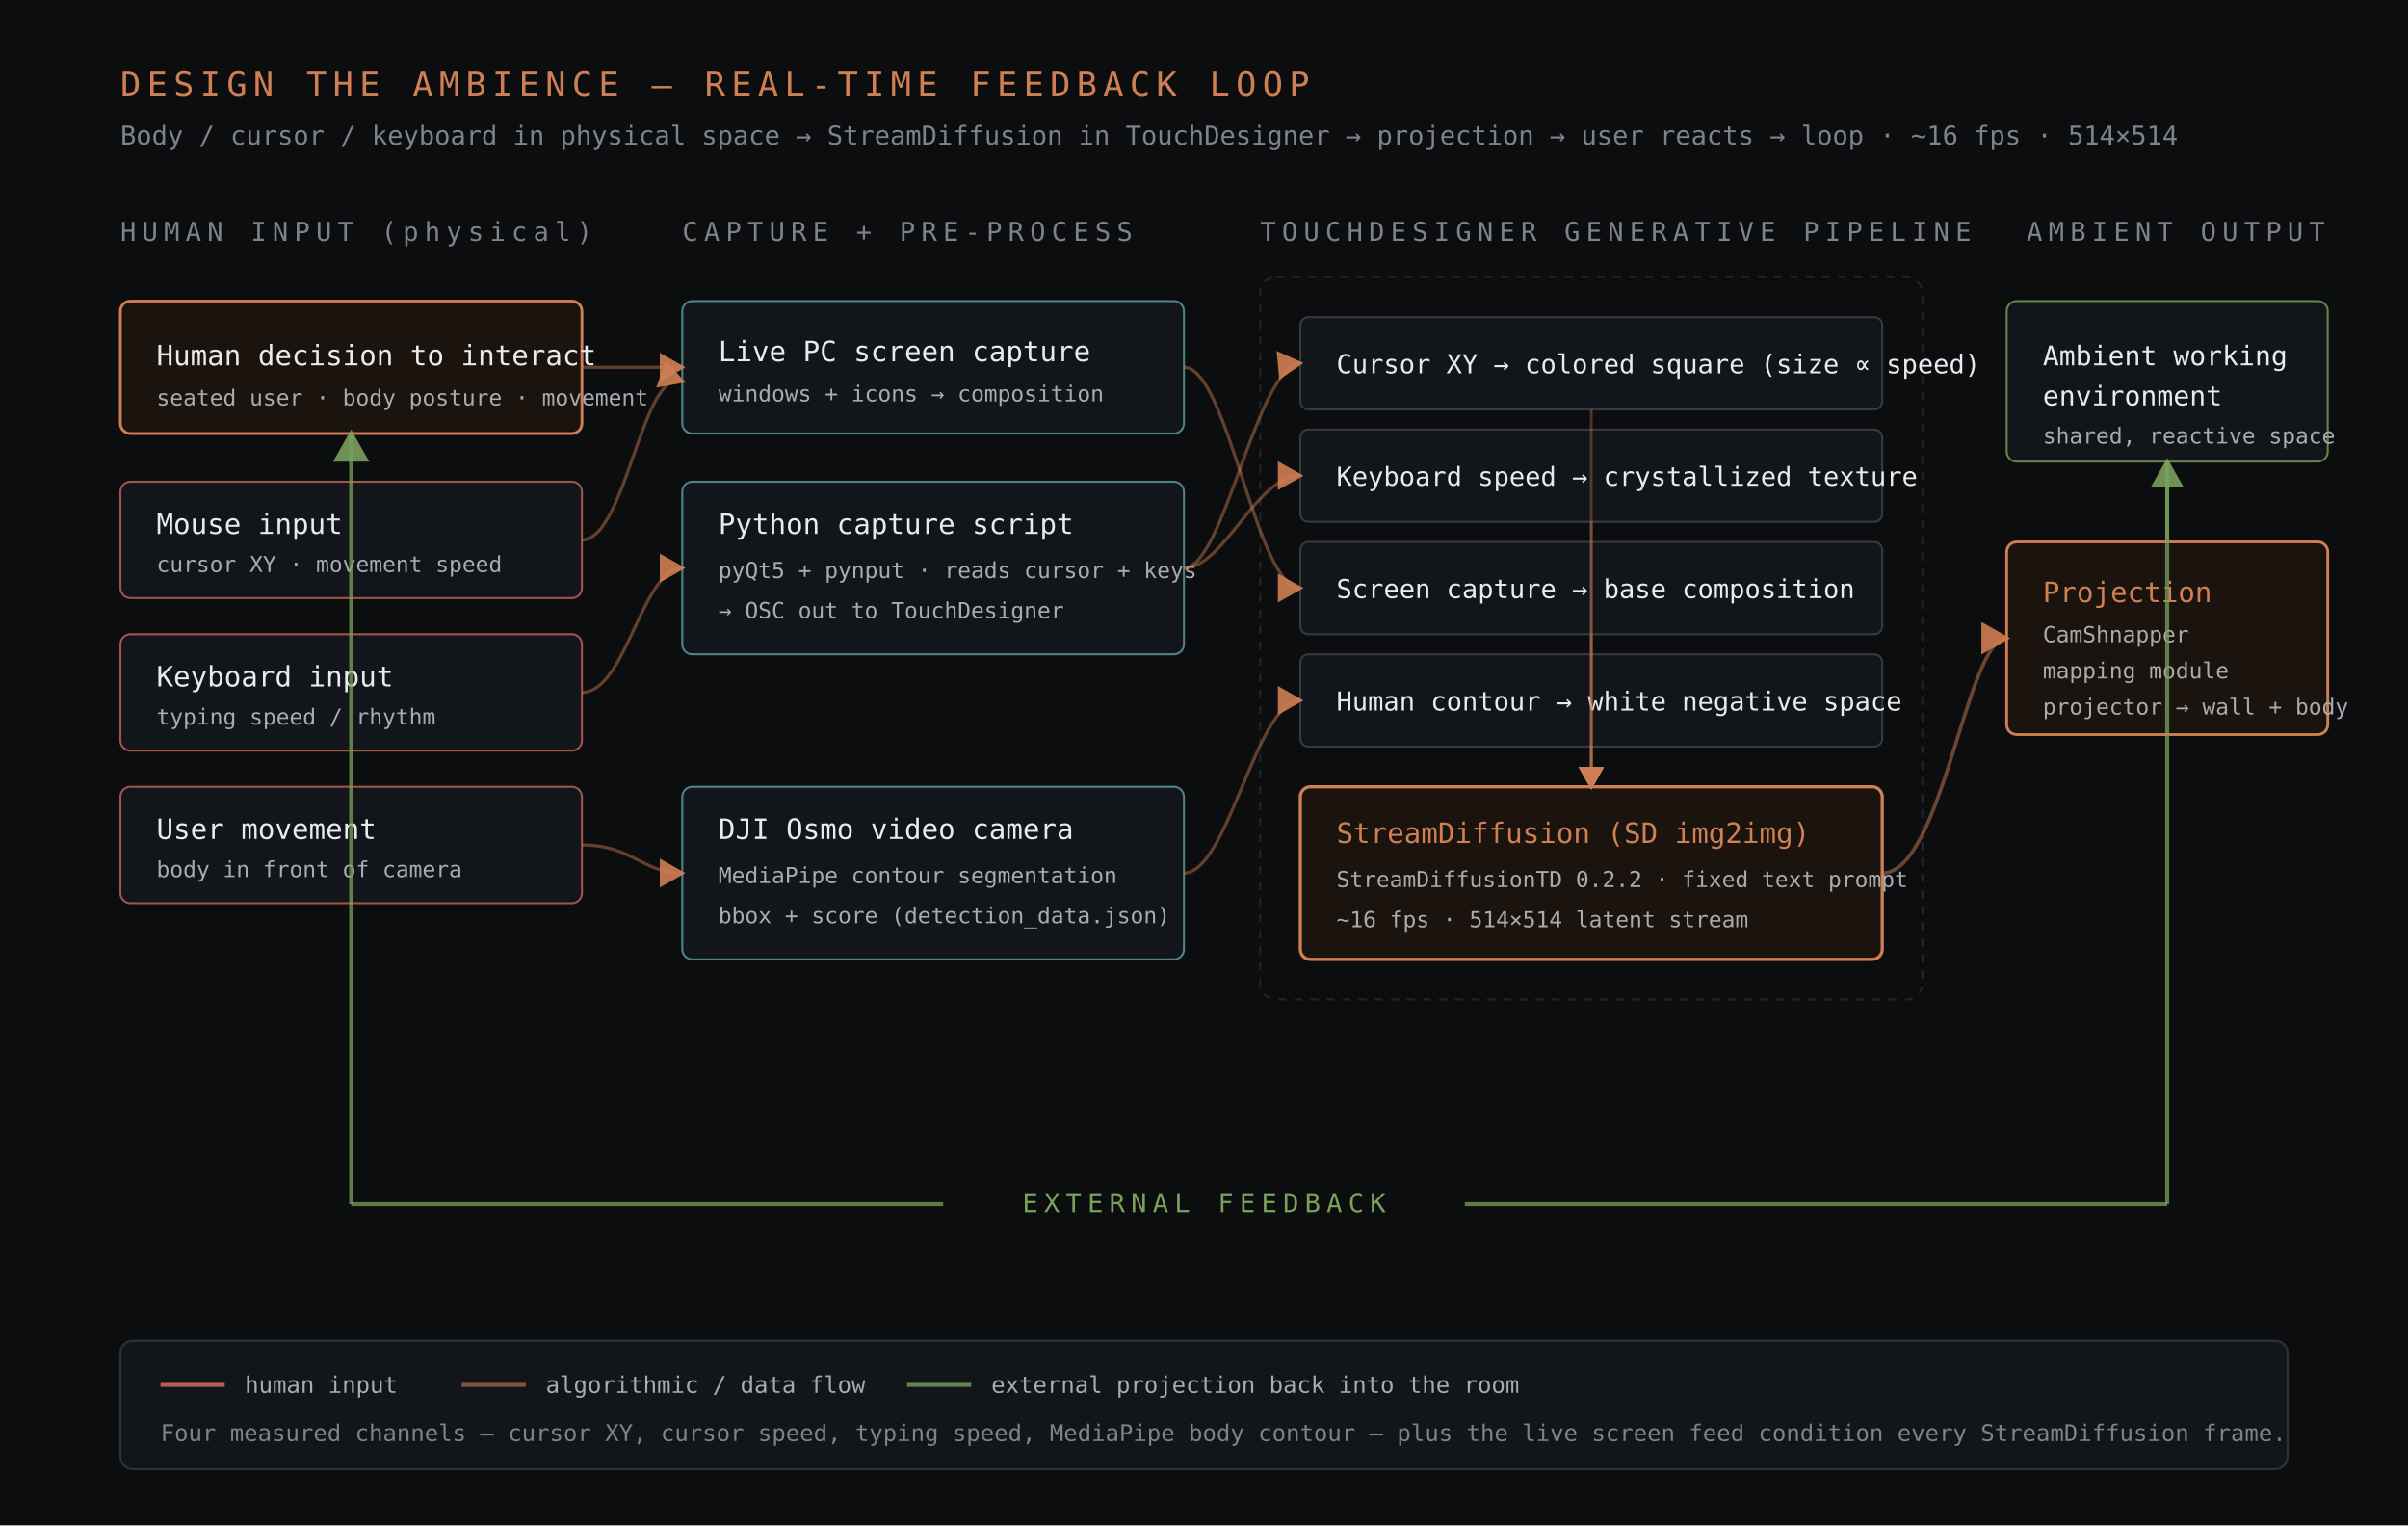
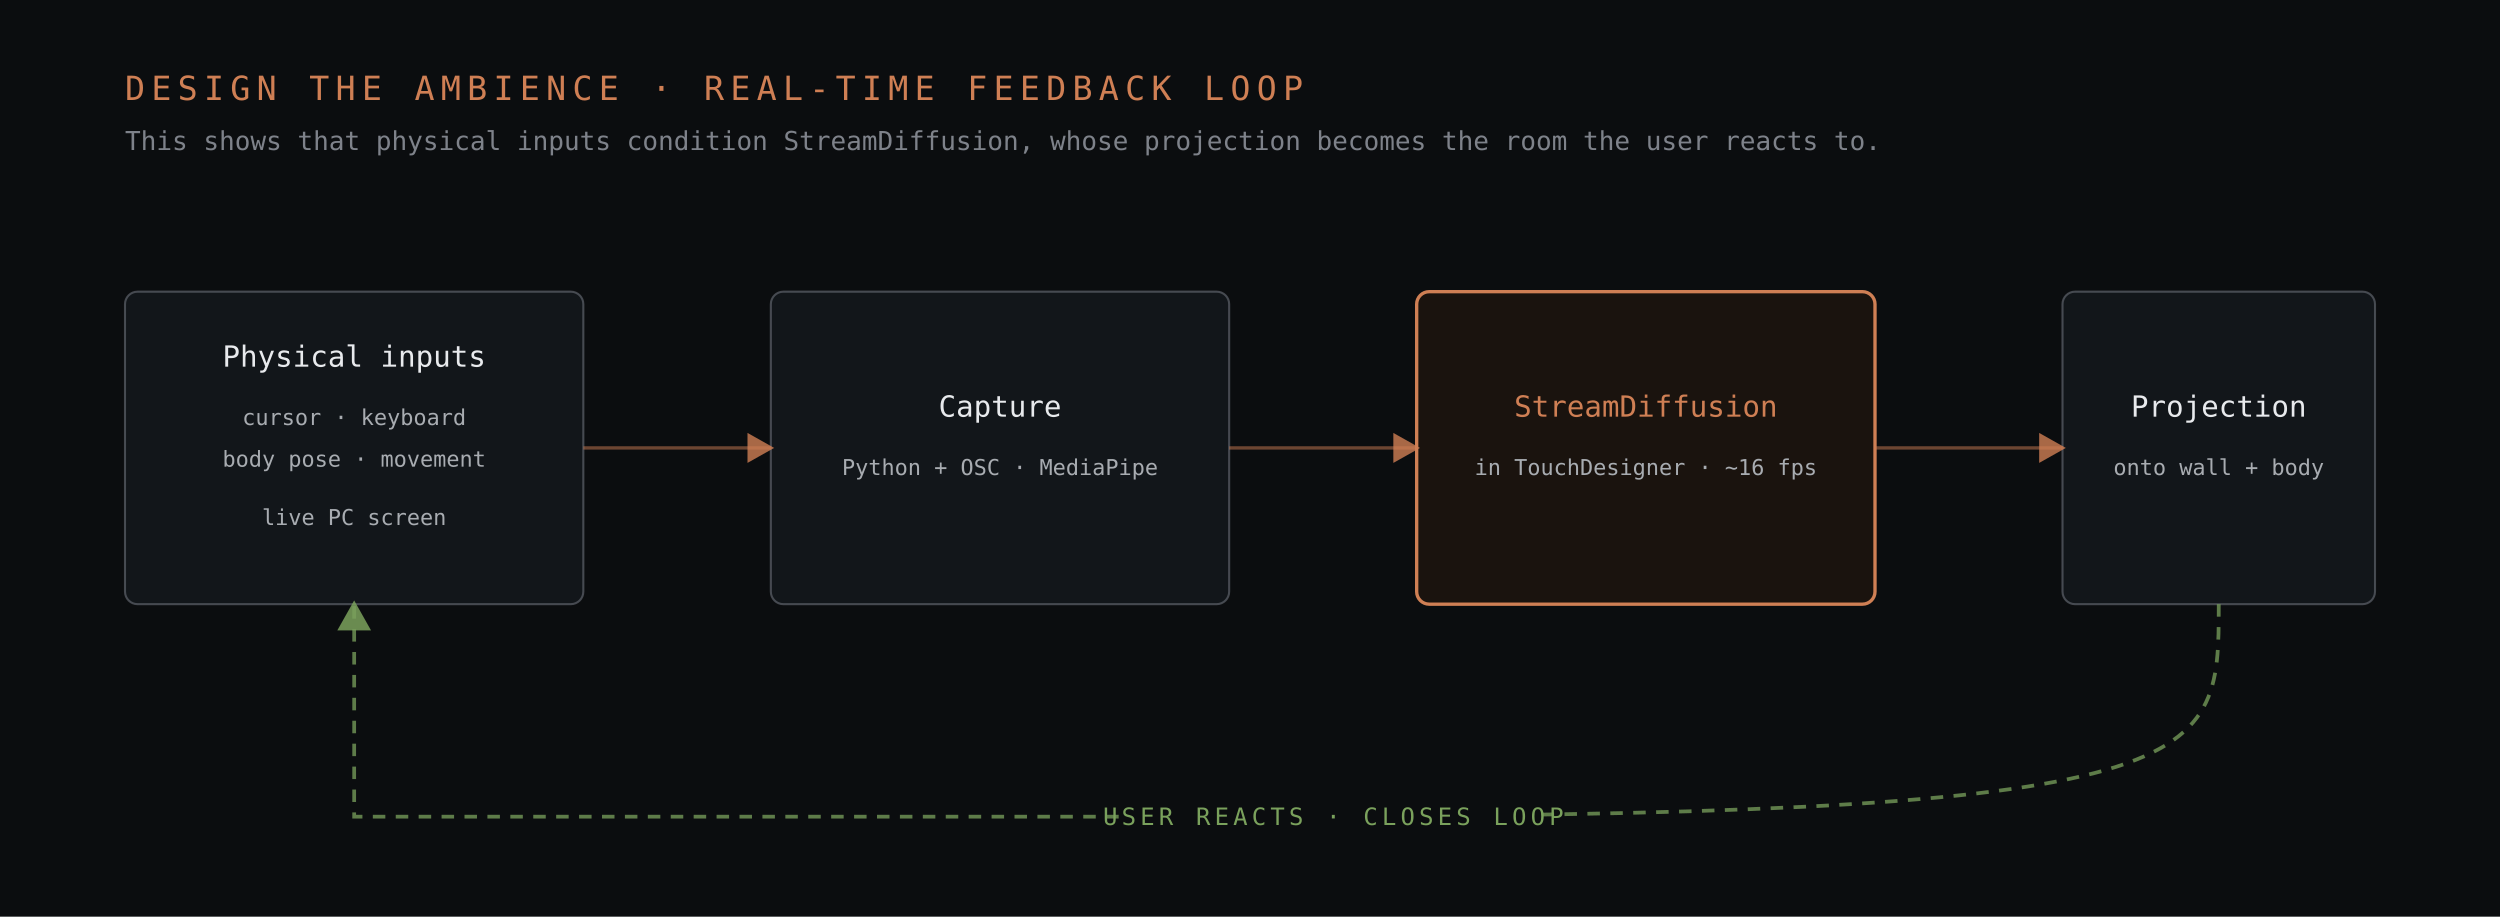
- <svg xmlns="http://www.w3.org/2000/svg" viewBox="0 0 1200 760" width="1200" height="760" font-family="'IBM Plex Mono', ui-monospace, monospace">
+ <svg xmlns="http://www.w3.org/2000/svg" viewBox="0 0 1200 440" width="1200" height="440" font-family="'IBM Plex Mono', ui-monospace, monospace">
  <defs>
-     <marker id="da-a" markerWidth="9" markerHeight="9" refX="7" refY="4.5" orient="auto">
-       <path d="M0,0 L8,4.5 L0,9 Z" fill="#cf7f54" fill-opacity="0.9" />
+     <marker id="ar" markerWidth="9" markerHeight="9" refX="7" refY="4.5" orient="auto">
+       <path d="M0,0 L8,4.5 L0,9 Z" fill="#cf7f54" fill-opacity="0.8" />
    </marker>
-     <marker id="da-g" markerWidth="9" markerHeight="9" refX="7" refY="4.5" orient="auto">
-       <path d="M0,0 L8,4.5 L0,9 Z" fill="#7aa15c" fill-opacity="0.9" />
+     <marker id="ar-g" markerWidth="9" markerHeight="9" refX="7" refY="4.5" orient="auto">
+       <path d="M0,0 L8,4.5 L0,9 Z" fill="#7aa15c" fill-opacity="0.85" />
    </marker>
  </defs>
-   <rect width="1200" height="760" fill="#0b0d0f" />
-   <text x="60" y="48" fill="#cf7f54" font-size="17" letter-spacing="3">DESIGN THE AMBIENCE — REAL-TIME FEEDBACK LOOP</text>
-   <text x="60" y="72" fill="#7e828a" font-size="13">Body / cursor / keyboard in physical space → StreamDiffusion in TouchDesigner → projection → user reacts → loop · ~16 fps · 514×514</text>
-   <text x="60" y="120" fill="#7e828a" font-size="13" letter-spacing="3">HUMAN INPUT (physical)</text>
-   <text x="340" y="120" fill="#7e828a" font-size="13" letter-spacing="3">CAPTURE + PRE-PROCESS</text>
-   <text x="628" y="120" fill="#7e828a" font-size="13" letter-spacing="3">TOUCHDESIGNER GENERATIVE PIPELINE</text>
-   <text x="1010" y="120" fill="#7e828a" font-size="13" letter-spacing="3">AMBIENT OUTPUT</text>
-   <g font-size="14">
-     <rect x="60" y="150" width="230" height="66" rx="5" fill="#1a130e" stroke="#cf7f54" stroke-width="1.4" />
-     <text x="78" y="182" fill="#e8eaed">Human decision to interact</text>
-     <text x="78" y="202" fill="#a8acb1" font-size="11">seated user · body posture · movement</text>
-     <rect x="60" y="240" width="230" height="58" rx="5" fill="#12161a" stroke="#e06f5f" stroke-opacity="0.7" />
-     <text x="78" y="266" fill="#e8eaed">Mouse input</text>
-     <text x="78" y="285" fill="#a8acb1" font-size="11">cursor XY · movement speed</text>
-     <rect x="60" y="316" width="230" height="58" rx="5" fill="#12161a" stroke="#e06f5f" stroke-opacity="0.7" />
-     <text x="78" y="342" fill="#e8eaed">Keyboard input</text>
-     <text x="78" y="361" fill="#a8acb1" font-size="11">typing speed / rhythm</text>
-     <rect x="60" y="392" width="230" height="58" rx="5" fill="#12161a" stroke="#e06f5f" stroke-opacity="0.7" />
-     <text x="78" y="418" fill="#e8eaed">User movement</text>
-     <text x="78" y="437" fill="#a8acb1" font-size="11">body in front of camera</text>
+   <rect width="1200" height="440" fill="#0b0d0f" />
+   <text x="60" y="48" fill="#cf7f54" font-size="16" letter-spacing="3">DESIGN THE AMBIENCE · REAL-TIME FEEDBACK LOOP</text>
+   <text x="60" y="72" fill="#7e828a" font-size="12.5">This shows that physical inputs condition StreamDiffusion, whose projection becomes the room the user reacts to.</text>
+   <rect x="60" y="140" width="220" height="150" rx="6" fill="#12161a" stroke="#5e636b" stroke-opacity="0.7" />
+   <text x="170" y="176" fill="#e8eaed" font-size="14" text-anchor="middle">Physical inputs</text>
+   <text x="170" y="204" fill="#a8acb1" font-size="10.5" text-anchor="middle">cursor · keyboard</text>
+   <text x="170" y="224" fill="#a8acb1" font-size="10.5" text-anchor="middle">body pose · movement</text>
+   <text x="170" y="252" fill="#a8acb1" font-size="10.5" text-anchor="middle">live PC screen</text>
+   <rect x="370" y="140" width="220" height="150" rx="6" fill="#12161a" stroke="#5e636b" stroke-opacity="0.7" />
+   <text x="480" y="200" fill="#e8eaed" font-size="14" text-anchor="middle">Capture</text>
+   <text x="480" y="228" fill="#a8acb1" font-size="10.5" text-anchor="middle">Python + OSC · MediaPipe</text>
+   <rect x="680" y="140" width="220" height="150" rx="6" fill="#1a130e" stroke="#cf7f54" stroke-width="1.6" />
+   <text x="790" y="200" fill="#cf7f54" font-size="14" text-anchor="middle">StreamDiffusion</text>
+   <text x="790" y="228" fill="#a8acb1" font-size="10.5" text-anchor="middle">in TouchDesigner · ~16 fps</text>
+   <rect x="990" y="140" width="150" height="150" rx="6" fill="#12161a" stroke="#5e636b" stroke-opacity="0.7" />
+   <text x="1065" y="200" fill="#e8eaed" font-size="14" text-anchor="middle">Projection</text>
+   <text x="1065" y="228" fill="#a8acb1" font-size="10.5" text-anchor="middle">onto wall + body</text>
+   <g fill="none" stroke="#cf7f54" stroke-opacity="0.5" stroke-width="1.6">
+     <path d="M280,215 L370,215" marker-end="url(#ar)" />
+     <path d="M590,215 L680,215" marker-end="url(#ar)" />
+     <path d="M900,215 L990,215" marker-end="url(#ar)" />
  </g>
-   <g font-size="13.5">
-     <rect x="340" y="240" width="250" height="86" rx="5" fill="#12161a" stroke="#5fa0a6" stroke-opacity="0.8" />
-     <text x="358" y="266" fill="#e8eaed" font-size="14">Python capture script</text>
-     <text x="358" y="288" fill="#a8acb1" font-size="11">pyQt5 + pynput · reads cursor + keys</text>
-     <text x="358" y="308" fill="#a8acb1" font-size="11">→ OSC out to TouchDesigner</text>
-     <rect x="340" y="150" width="250" height="66" rx="5" fill="#12161a" stroke="#5fa0a6" stroke-opacity="0.8" />
-     <text x="358" y="180" fill="#e8eaed" font-size="14">Live PC screen capture</text>
-     <text x="358" y="200" fill="#a8acb1" font-size="11">windows + icons → composition</text>
-     <rect x="340" y="392" width="250" height="86" rx="5" fill="#12161a" stroke="#5fa0a6" stroke-opacity="0.8" />
-     <text x="358" y="418" fill="#e8eaed" font-size="14">DJI Osmo video camera</text>
-     <text x="358" y="440" fill="#a8acb1" font-size="11">MediaPipe contour segmentation</text>
-     <text x="358" y="460" fill="#a8acb1" font-size="11">bbox + score (detection_data.json)</text>
-   </g>
-   <rect x="628" y="138" width="330" height="360" rx="8" fill="none" stroke="#5e636b" stroke-opacity="0.28" stroke-dasharray="4 4" />
-   <g font-size="13">
-     <rect x="648" y="158" width="290" height="46" rx="4" fill="#12161a" stroke="#5e636b" stroke-opacity="0.5" />
-     <text x="666" y="186" fill="#e8eaed">Cursor XY → colored square (size ∝ speed)</text>
-     <rect x="648" y="214" width="290" height="46" rx="4" fill="#12161a" stroke="#5e636b" stroke-opacity="0.5" />
-     <text x="666" y="242" fill="#e8eaed">Keyboard speed → crystallized texture</text>
-     <rect x="648" y="270" width="290" height="46" rx="4" fill="#12161a" stroke="#5e636b" stroke-opacity="0.5" />
-     <text x="666" y="298" fill="#e8eaed">Screen capture → base composition</text>
-     <rect x="648" y="326" width="290" height="46" rx="4" fill="#12161a" stroke="#5e636b" stroke-opacity="0.5" />
-     <text x="666" y="354" fill="#e8eaed">Human contour → white negative space</text>
-     <rect x="648" y="392" width="290" height="86" rx="5" fill="#1a130e" stroke="#cf7f54" stroke-width="1.6" />
-     <text x="666" y="420" fill="#cf7f54" font-size="14">StreamDiffusion (SD img2img)</text>
-     <text x="666" y="442" fill="#a8acb1" font-size="11">StreamDiffusionTD 0.2.2 · fixed text prompt</text>
-     <text x="666" y="462" fill="#a8acb1" font-size="11">~16 fps · 514×514 latent stream</text>
-   </g>
-   <g font-size="14">
-     <rect x="1000" y="270" width="160" height="96" rx="5" fill="#1a130e" stroke="#cf7f54" stroke-width="1.4" />
-     <text x="1018" y="300" fill="#cf7f54">Projection</text>
-     <text x="1018" y="320" fill="#a8acb1" font-size="11">CamShnapper</text>
-     <text x="1018" y="338" fill="#a8acb1" font-size="11">mapping module</text>
-     <text x="1018" y="356" fill="#a8acb1" font-size="11">projector → wall + body</text>
-     <rect x="1000" y="150" width="160" height="80" rx="5" fill="#12161a" stroke="#7aa15c" stroke-opacity="0.8" />
-     <text x="1018" y="182" fill="#e8eaed" font-size="13.5">Ambient working</text>
-     <text x="1018" y="202" fill="#e8eaed" font-size="13.5">environment</text>
-     <text x="1018" y="221" fill="#a8acb1" font-size="11">shared, reactive space</text>
-   </g>
-   <g stroke="#cf7f54" stroke-opacity="0.45" stroke-width="1.6" fill="none">
-     <path d="M290,183 C315,183 320,183 340,183" marker-end="url(#da-a)" />
-     <path d="M290,269 C312,269 320,183 340,190" marker-end="url(#da-a)" />
-     <path d="M290,345 C312,345 320,283 340,283" marker-end="url(#da-a)" />
-     <path d="M290,421 C315,421 320,435 340,435" marker-end="url(#da-a)" />
-   </g>
-   <g stroke="#cf7f54" stroke-opacity="0.45" stroke-width="1.6" fill="none">
-     <path d="M590,183 C612,183 626,293 648,293" marker-end="url(#da-a)" />
-     <path d="M590,283 C610,283 626,183 648,181" marker-end="url(#da-a)" />
-     <path d="M590,283 C610,283 626,237 648,237" marker-end="url(#da-a)" />
-     <path d="M590,435 C612,435 626,349 648,349" marker-end="url(#da-a)" />
-   </g>
-   <g stroke="#cf7f54" stroke-opacity="0.35" stroke-width="1.4" fill="none">
-     <path d="M793,204 C793,215 793,380 793,392" marker-end="url(#da-a)" />
-     <path d="M793,260 C793,300 793,380 793,392" marker-end="url(#da-a)" />
-     <path d="M793,316 C793,350 793,380 793,392" marker-end="url(#da-a)" />
-     <path d="M793,372 C793,380 793,384 793,392" marker-end="url(#da-a)" />
-   </g>
-   <g stroke="#cf7f54" stroke-opacity="0.5" stroke-width="1.8" fill="none">
-     <path d="M938,435 C968,435 980,318 1000,318" marker-end="url(#da-a)" />
-   </g>
-   <g stroke="#7aa15c" stroke-opacity="0.7" stroke-width="1.8" fill="none">
-     <path d="M1080,270 C1080,250 1080,235 1080,230" marker-end="url(#da-g)" />
-   </g>
-   <g stroke="#7aa15c" stroke-opacity="0.75" stroke-width="2" fill="none">
-     <path d="M1080,230 C1080,560 1080,600 1080,600" />
-     <path d="M1080,600 L175,600" />
-     <path d="M175,600 C175,560 175,240 175,216" marker-end="url(#da-g)" />
-   </g>
-   <rect x="470" y="582" width="260" height="34" rx="5" fill="#0b0d0f" />
-   <text x="600" y="604" fill="#7aa15c" font-size="13" letter-spacing="3" text-anchor="middle">EXTERNAL FEEDBACK</text>
-   <g font-size="11.5">
-     <rect x="60" y="668" width="1080" height="64" rx="6" fill="#12161a" stroke="#5e636b" stroke-opacity="0.4" />
-     <line x1="80" y1="690" x2="112" y2="690" stroke="#e06f5f" stroke-opacity="0.8" stroke-width="2" />
-     <text x="122" y="694" fill="#a8acb1">human input</text>
-     <line x1="230" y1="690" x2="262" y2="690" stroke="#cf7f54" stroke-opacity="0.6" stroke-width="2" />
-     <text x="272" y="694" fill="#a8acb1">algorithmic / data flow</text>
-     <line x1="452" y1="690" x2="484" y2="690" stroke="#7aa15c" stroke-opacity="0.8" stroke-width="2" />
-     <text x="494" y="694" fill="#a8acb1">external projection back into the room</text>
-     <text x="80" y="718" fill="#7e828a">Four measured channels — cursor XY, cursor speed, typing speed, MediaPipe body contour — plus the live screen feed condition every StreamDiffusion frame.</text>
-   </g>
+   <path d="M1065,290 C1065,370 1065,392 590,392 L170,392 C170,340 170,312 170,290" fill="none" stroke="#7aa15c" stroke-opacity="0.75" stroke-width="1.8" stroke-dasharray="6 5" marker-end="url(#ar-g)" />
+   <rect x="540" y="376" width="200" height="30" rx="5" fill="#0b0d0f" />
+   <text x="640" y="396" fill="#7aa15c" font-size="11.5" letter-spacing="2" text-anchor="middle">USER REACTS · CLOSES LOOP</text>
</svg>
